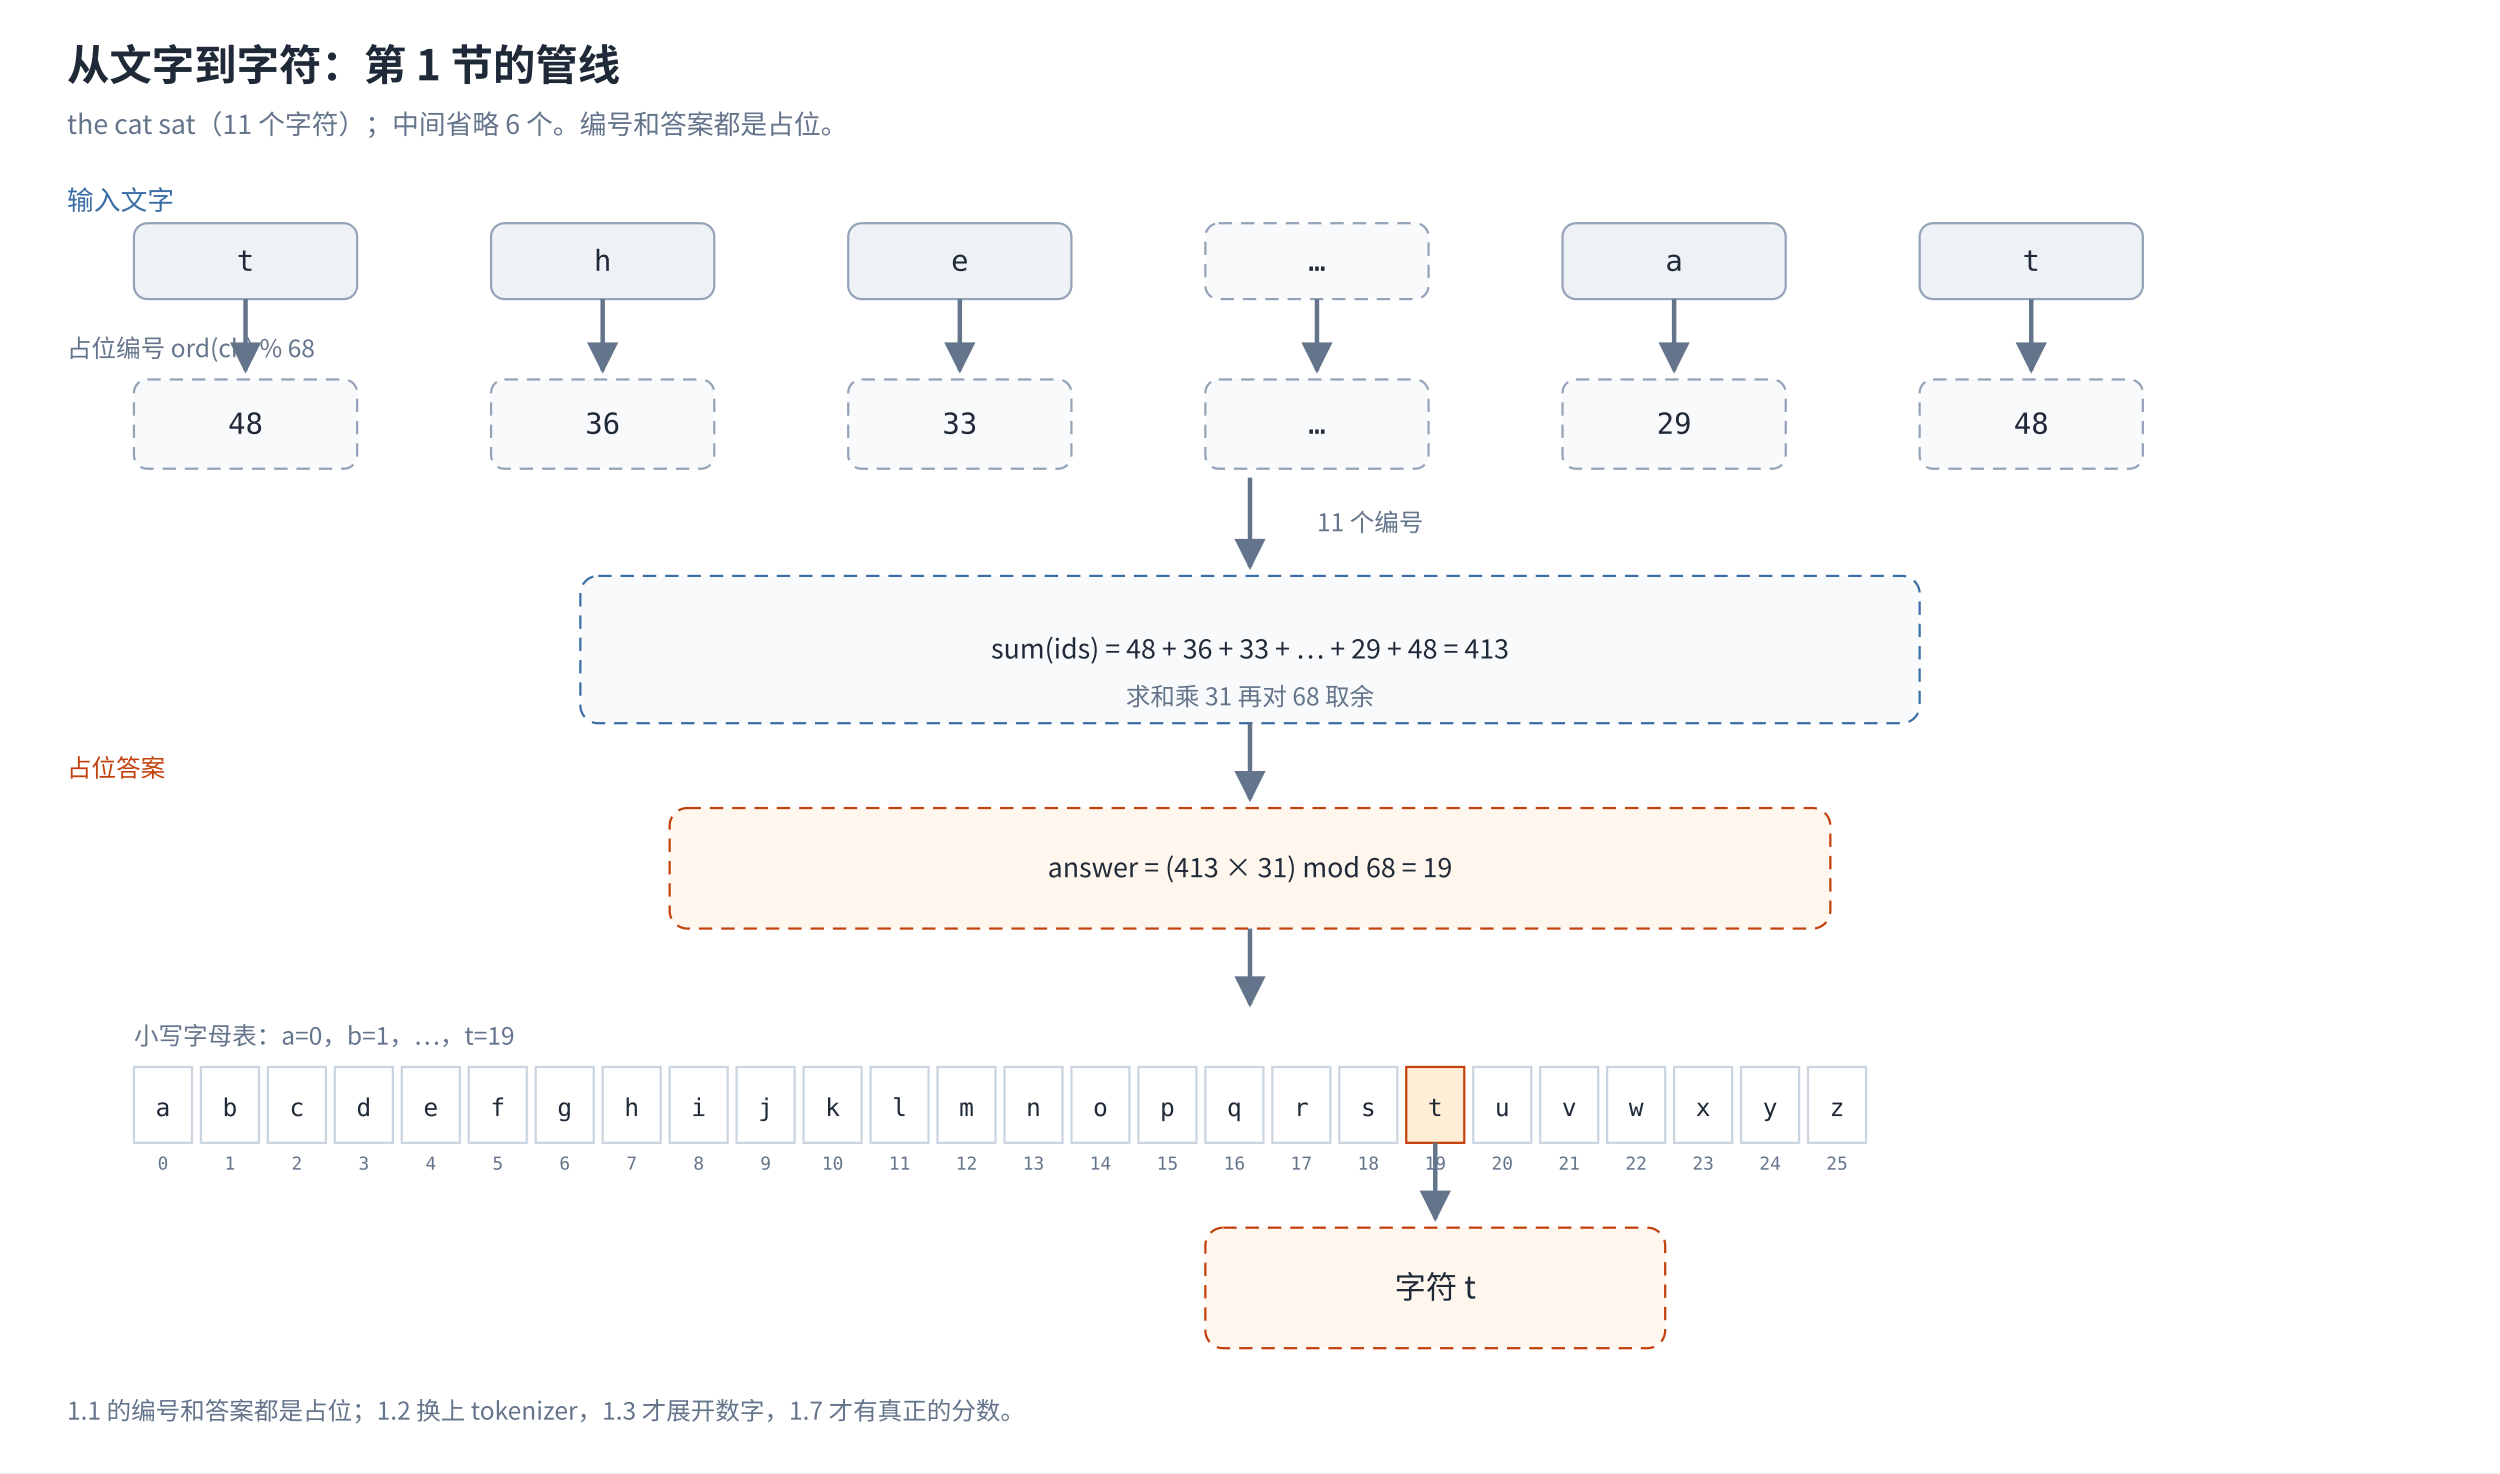
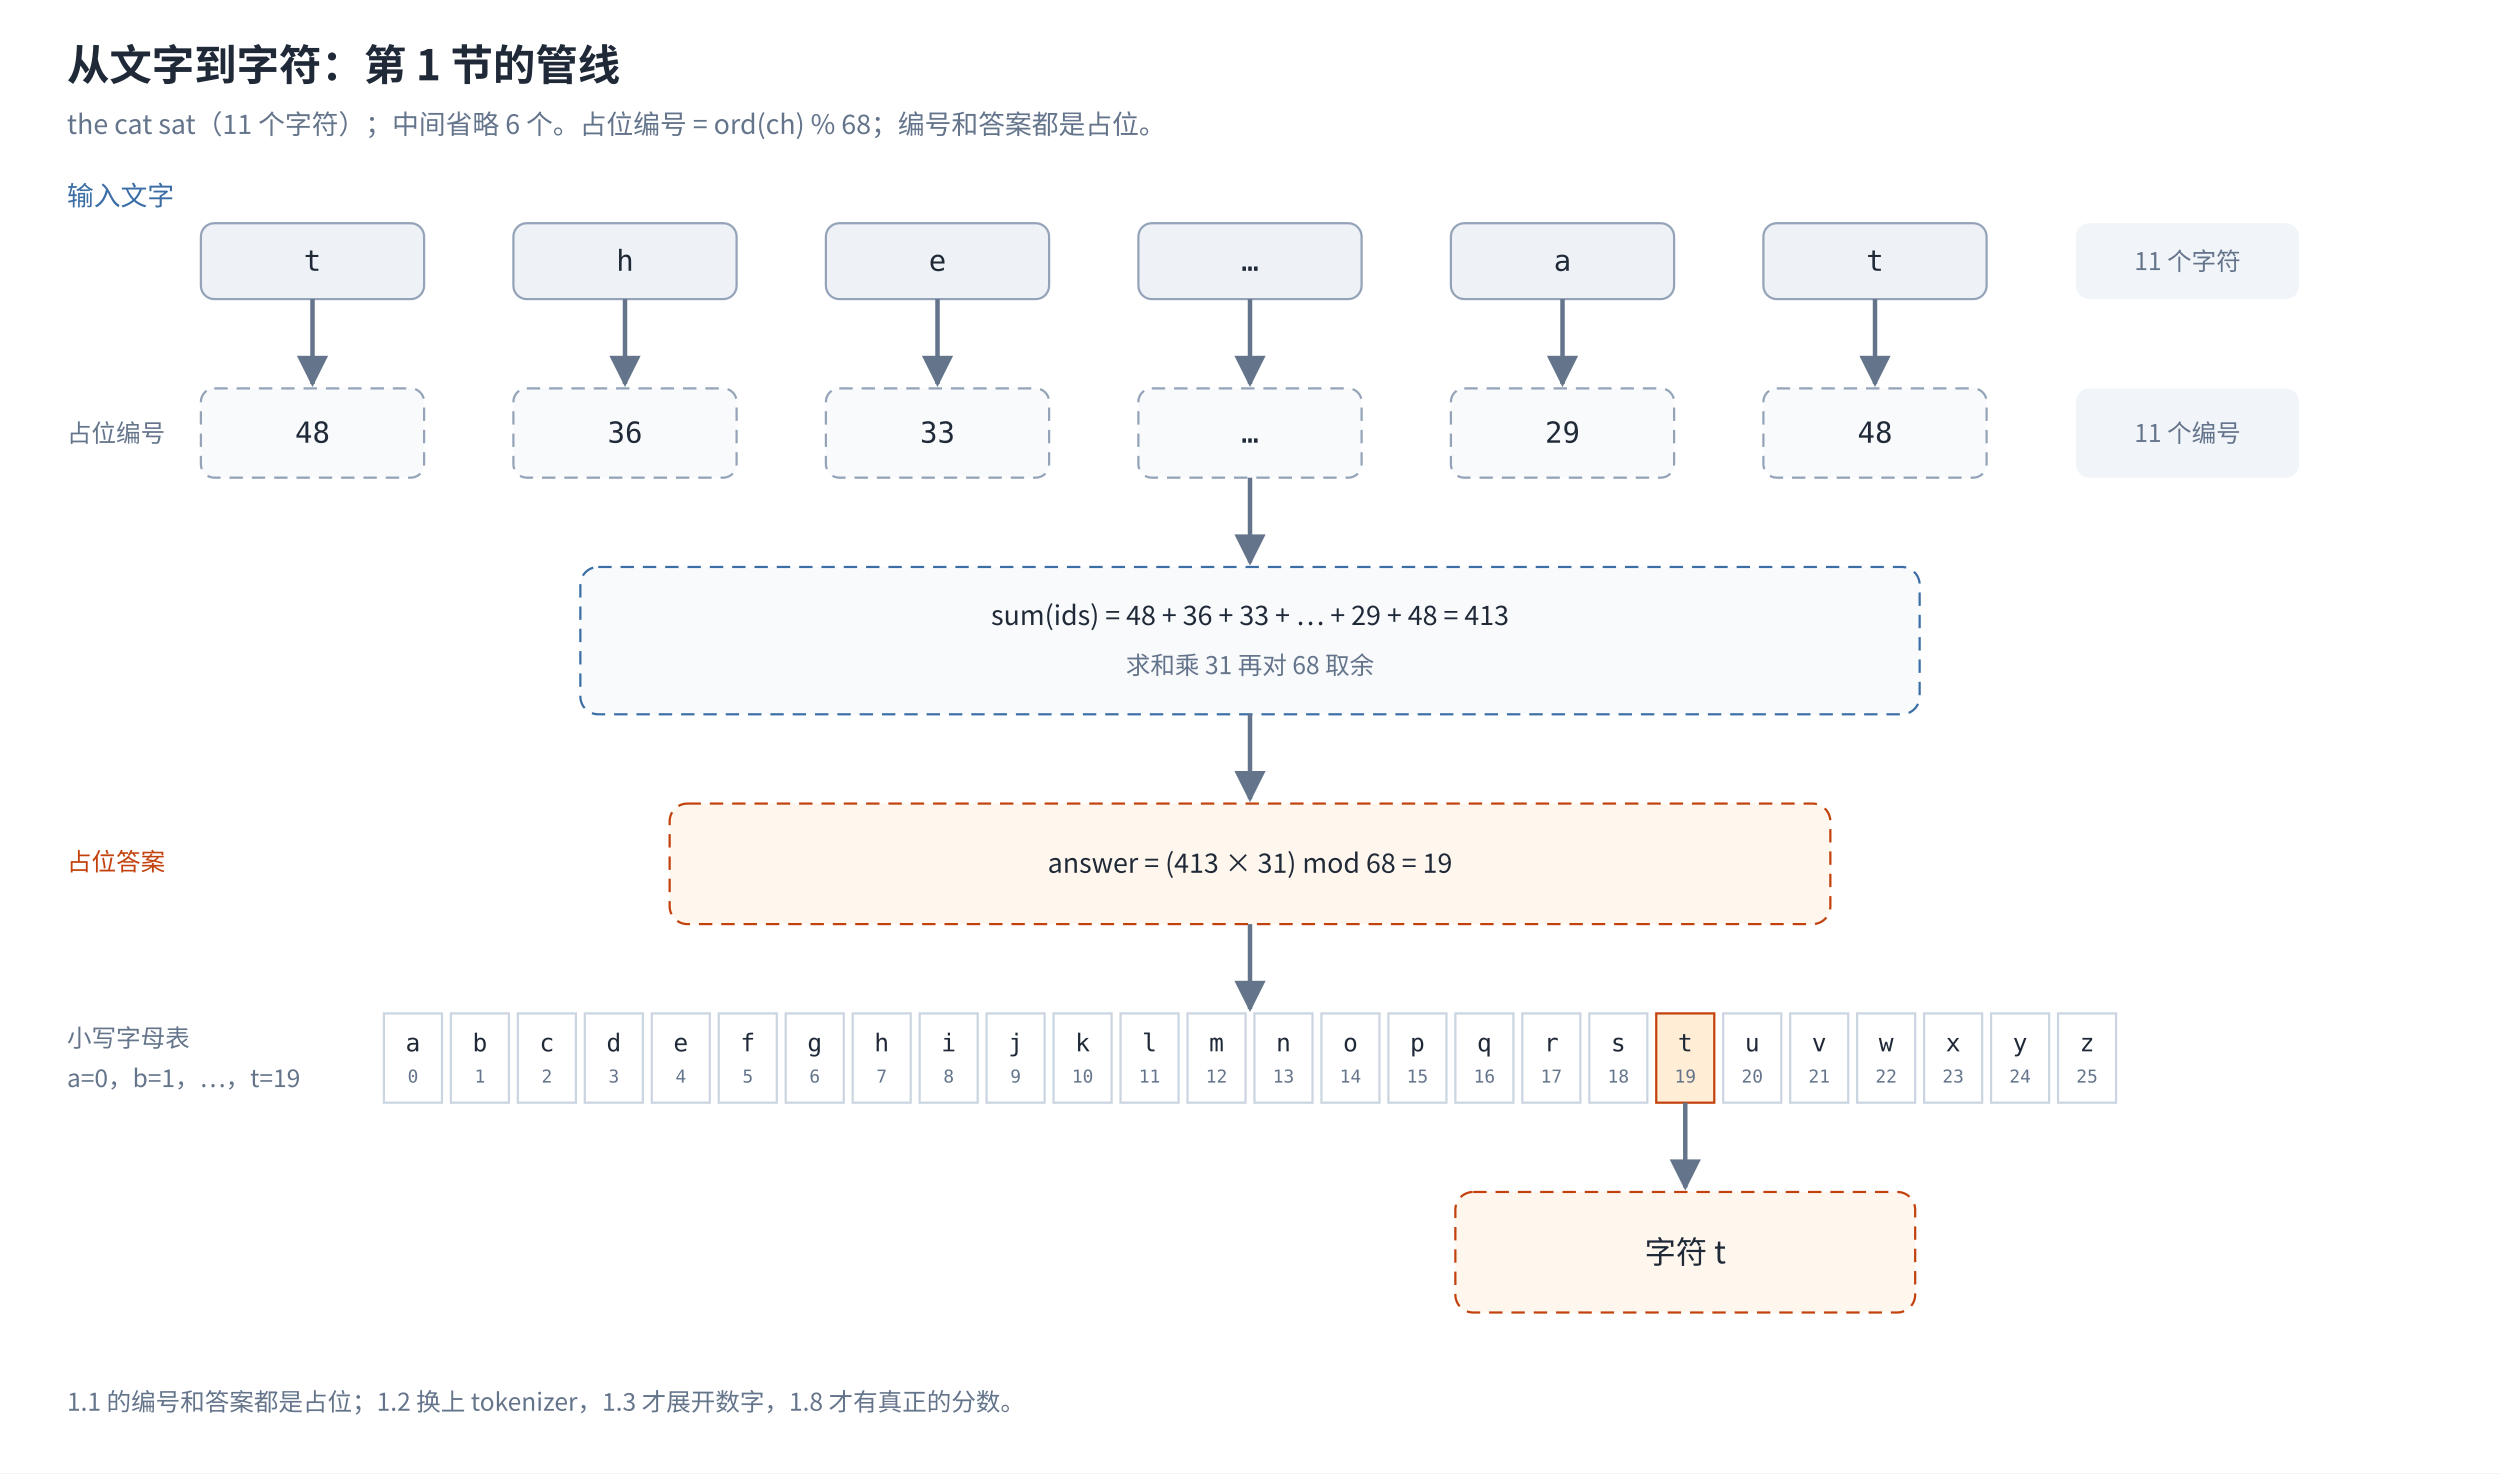
<svg xmlns="http://www.w3.org/2000/svg" viewBox="0 0 1120 660" role="img" aria-labelledby="title desc">
  <rect width="1120" height="660" fill="#ffffff" />
  <text x="30" y="36" font-family="system-ui, 'Noto Sans CJK SC', sans-serif" font-size="19" font-weight="600" fill="#1f2937">从文字到字符：第 1 节的管线</text>
-   <text x="30" y="60" font-family="system-ui, 'Noto Sans CJK SC', sans-serif" font-size="12" fill="#64748b">the cat sat（11 个字符）；中间省略 6 个。编号和答案都是占位。</text>
-   <text x="30" y="94" font-family="system-ui, 'Noto Sans CJK SC', sans-serif" font-size="12" fill="#3b6ea5">输入文字</text>
-   <rect x="60" y="100" width="100" height="34" rx="6" fill="#eef2f7" stroke="#94a3b8" />
-   <text x="110.0" y="121.333" text-anchor="middle" font-family="ui-monospace, monospace" font-size="13" fill="#1f2937">t</text>
-   <line x1="110" y1="134" x2="110" y2="166" stroke="#64748b" stroke-width="2" marker-end="url(#arrow)" />
-   <rect x="60" y="170" width="100" height="40" rx="6" fill="#f8fafc" stroke="#94a3b8" stroke-dasharray="6 4" />
-   <text x="110.0" y="194.333" text-anchor="middle" font-family="ui-monospace, monospace" font-size="13" fill="#1f2937">48</text>
-   <rect x="220" y="100" width="100" height="34" rx="6" fill="#eef2f7" stroke="#94a3b8" />
-   <text x="270.0" y="121.333" text-anchor="middle" font-family="ui-monospace, monospace" font-size="13" fill="#1f2937">h</text>
-   <line x1="270" y1="134" x2="270" y2="166" stroke="#64748b" stroke-width="2" marker-end="url(#arrow)" />
-   <rect x="220" y="170" width="100" height="40" rx="6" fill="#f8fafc" stroke="#94a3b8" stroke-dasharray="6 4" />
-   <text x="270.0" y="194.333" text-anchor="middle" font-family="ui-monospace, monospace" font-size="13" fill="#1f2937">36</text>
-   <rect x="380" y="100" width="100" height="34" rx="6" fill="#eef2f7" stroke="#94a3b8" />
-   <text x="430.0" y="121.333" text-anchor="middle" font-family="ui-monospace, monospace" font-size="13" fill="#1f2937">e</text>
-   <line x1="430" y1="134" x2="430" y2="166" stroke="#64748b" stroke-width="2" marker-end="url(#arrow)" />
-   <rect x="380" y="170" width="100" height="40" rx="6" fill="#f8fafc" stroke="#94a3b8" stroke-dasharray="6 4" />
-   <text x="430.0" y="194.333" text-anchor="middle" font-family="ui-monospace, monospace" font-size="13" fill="#1f2937">33</text>
-   <rect x="540" y="100" width="100" height="34" rx="6" fill="#f8fafc" stroke="#94a3b8" stroke-dasharray="6 4" />
-   <text x="590.0" y="121.333" text-anchor="middle" font-family="ui-monospace, monospace" font-size="13" fill="#1f2937">…</text>
-   <line x1="590" y1="134" x2="590" y2="166" stroke="#64748b" stroke-width="2" marker-end="url(#arrow)" />
-   <rect x="540" y="170" width="100" height="40" rx="6" fill="#f8fafc" stroke="#94a3b8" stroke-dasharray="6 4" />
-   <text x="590.0" y="194.333" text-anchor="middle" font-family="ui-monospace, monospace" font-size="13" fill="#1f2937">…</text>
-   <rect x="700" y="100" width="100" height="34" rx="6" fill="#eef2f7" stroke="#94a3b8" />
-   <text x="750.0" y="121.333" text-anchor="middle" font-family="ui-monospace, monospace" font-size="13" fill="#1f2937">a</text>
-   <line x1="750" y1="134" x2="750" y2="166" stroke="#64748b" stroke-width="2" marker-end="url(#arrow)" />
-   <rect x="700" y="170" width="100" height="40" rx="6" fill="#f8fafc" stroke="#94a3b8" stroke-dasharray="6 4" />
-   <text x="750.0" y="194.333" text-anchor="middle" font-family="ui-monospace, monospace" font-size="13" fill="#1f2937">29</text>
-   <rect x="860" y="100" width="100" height="34" rx="6" fill="#eef2f7" stroke="#94a3b8" />
-   <text x="910.0" y="121.333" text-anchor="middle" font-family="ui-monospace, monospace" font-size="13" fill="#1f2937">t</text>
-   <line x1="910" y1="134" x2="910" y2="166" stroke="#64748b" stroke-width="2" marker-end="url(#arrow)" />
-   <rect x="860" y="170" width="100" height="40" rx="6" fill="#f8fafc" stroke="#94a3b8" stroke-dasharray="6 4" />
-   <text x="910.0" y="194.333" text-anchor="middle" font-family="ui-monospace, monospace" font-size="13" fill="#1f2937">48</text>
-   <text x="30" y="160" font-family="system-ui, 'Noto Sans CJK SC', sans-serif" font-size="11" fill="#64748b">占位编号 ord(ch) % 68</text>
-   <text x="590" y="238" font-family="system-ui, 'Noto Sans CJK SC', sans-serif" font-size="11" fill="#64748b">11 个编号</text>
-   <line x1="560" y1="214" x2="560" y2="254" stroke="#64748b" stroke-width="2" marker-end="url(#arrow)" />
-   <rect x="260" y="258" width="600" height="66" rx="8" fill="#f8fafc" stroke="#3b6ea5" stroke-dasharray="6 4" />
-   <text x="560.0" y="295.0" text-anchor="middle" font-family="system-ui, 'Noto Sans CJK SC', sans-serif" font-size="12" fill="#1f2937">sum(ids) = 48 + 36 + 33 + … + 29 + 48 = 413</text>
-   <text x="560" y="316" text-anchor="middle" font-family="system-ui, 'Noto Sans CJK SC', sans-serif" font-size="11" fill="#64748b">求和乘 31 再对 68 取余</text>
-   <line x1="560" y1="324" x2="560" y2="358" stroke="#64748b" stroke-width="2" marker-end="url(#arrow)" />
-   <rect x="300" y="362" width="520" height="54" rx="8" fill="#fff7ed" stroke="#c2410c" stroke-dasharray="6 4" />
-   <text x="560.0" y="393.0" text-anchor="middle" font-family="system-ui, 'Noto Sans CJK SC', sans-serif" font-size="12" fill="#1f2937">answer = (413 × 31) mod 68 = 19</text>
-   <text x="30" y="348" font-family="system-ui, 'Noto Sans CJK SC', sans-serif" font-size="11" fill="#c2410c">占位答案</text>
-   <line x1="560" y1="416" x2="560" y2="450" stroke="#64748b" stroke-width="2" marker-end="url(#arrow)" />
-   <text x="60" y="468" font-family="system-ui, 'Noto Sans CJK SC', sans-serif" font-size="11" fill="#64748b">小写字母表：a=0，b=1，…，t=19</text>
-   <rect x="60" y="478" width="26" height="34" fill="#ffffff" stroke="#cbd5e1" />
-   <text x="73" y="500" text-anchor="middle" font-family="ui-monospace, monospace" font-size="11" fill="#1f2937">a</text>
-   <text x="73" y="524" text-anchor="middle" font-family="ui-monospace, monospace" font-size="8" fill="#64748b">0</text>
-   <rect x="90" y="478" width="26" height="34" fill="#ffffff" stroke="#cbd5e1" />
-   <text x="103" y="500" text-anchor="middle" font-family="ui-monospace, monospace" font-size="11" fill="#1f2937">b</text>
-   <text x="103" y="524" text-anchor="middle" font-family="ui-monospace, monospace" font-size="8" fill="#64748b">1</text>
-   <rect x="120" y="478" width="26" height="34" fill="#ffffff" stroke="#cbd5e1" />
-   <text x="133" y="500" text-anchor="middle" font-family="ui-monospace, monospace" font-size="11" fill="#1f2937">c</text>
-   <text x="133" y="524" text-anchor="middle" font-family="ui-monospace, monospace" font-size="8" fill="#64748b">2</text>
-   <rect x="150" y="478" width="26" height="34" fill="#ffffff" stroke="#cbd5e1" />
-   <text x="163" y="500" text-anchor="middle" font-family="ui-monospace, monospace" font-size="11" fill="#1f2937">d</text>
-   <text x="163" y="524" text-anchor="middle" font-family="ui-monospace, monospace" font-size="8" fill="#64748b">3</text>
-   <rect x="180" y="478" width="26" height="34" fill="#ffffff" stroke="#cbd5e1" />
-   <text x="193" y="500" text-anchor="middle" font-family="ui-monospace, monospace" font-size="11" fill="#1f2937">e</text>
-   <text x="193" y="524" text-anchor="middle" font-family="ui-monospace, monospace" font-size="8" fill="#64748b">4</text>
-   <rect x="210" y="478" width="26" height="34" fill="#ffffff" stroke="#cbd5e1" />
-   <text x="223" y="500" text-anchor="middle" font-family="ui-monospace, monospace" font-size="11" fill="#1f2937">f</text>
-   <text x="223" y="524" text-anchor="middle" font-family="ui-monospace, monospace" font-size="8" fill="#64748b">5</text>
-   <rect x="240" y="478" width="26" height="34" fill="#ffffff" stroke="#cbd5e1" />
-   <text x="253" y="500" text-anchor="middle" font-family="ui-monospace, monospace" font-size="11" fill="#1f2937">g</text>
-   <text x="253" y="524" text-anchor="middle" font-family="ui-monospace, monospace" font-size="8" fill="#64748b">6</text>
-   <rect x="270" y="478" width="26" height="34" fill="#ffffff" stroke="#cbd5e1" />
-   <text x="283" y="500" text-anchor="middle" font-family="ui-monospace, monospace" font-size="11" fill="#1f2937">h</text>
-   <text x="283" y="524" text-anchor="middle" font-family="ui-monospace, monospace" font-size="8" fill="#64748b">7</text>
-   <rect x="300" y="478" width="26" height="34" fill="#ffffff" stroke="#cbd5e1" />
-   <text x="313" y="500" text-anchor="middle" font-family="ui-monospace, monospace" font-size="11" fill="#1f2937">i</text>
-   <text x="313" y="524" text-anchor="middle" font-family="ui-monospace, monospace" font-size="8" fill="#64748b">8</text>
-   <rect x="330" y="478" width="26" height="34" fill="#ffffff" stroke="#cbd5e1" />
-   <text x="343" y="500" text-anchor="middle" font-family="ui-monospace, monospace" font-size="11" fill="#1f2937">j</text>
-   <text x="343" y="524" text-anchor="middle" font-family="ui-monospace, monospace" font-size="8" fill="#64748b">9</text>
-   <rect x="360" y="478" width="26" height="34" fill="#ffffff" stroke="#cbd5e1" />
-   <text x="373" y="500" text-anchor="middle" font-family="ui-monospace, monospace" font-size="11" fill="#1f2937">k</text>
-   <text x="373" y="524" text-anchor="middle" font-family="ui-monospace, monospace" font-size="8" fill="#64748b">10</text>
-   <rect x="390" y="478" width="26" height="34" fill="#ffffff" stroke="#cbd5e1" />
-   <text x="403" y="500" text-anchor="middle" font-family="ui-monospace, monospace" font-size="11" fill="#1f2937">l</text>
-   <text x="403" y="524" text-anchor="middle" font-family="ui-monospace, monospace" font-size="8" fill="#64748b">11</text>
-   <rect x="420" y="478" width="26" height="34" fill="#ffffff" stroke="#cbd5e1" />
-   <text x="433" y="500" text-anchor="middle" font-family="ui-monospace, monospace" font-size="11" fill="#1f2937">m</text>
-   <text x="433" y="524" text-anchor="middle" font-family="ui-monospace, monospace" font-size="8" fill="#64748b">12</text>
-   <rect x="450" y="478" width="26" height="34" fill="#ffffff" stroke="#cbd5e1" />
-   <text x="463" y="500" text-anchor="middle" font-family="ui-monospace, monospace" font-size="11" fill="#1f2937">n</text>
-   <text x="463" y="524" text-anchor="middle" font-family="ui-monospace, monospace" font-size="8" fill="#64748b">13</text>
-   <rect x="480" y="478" width="26" height="34" fill="#ffffff" stroke="#cbd5e1" />
-   <text x="493" y="500" text-anchor="middle" font-family="ui-monospace, monospace" font-size="11" fill="#1f2937">o</text>
-   <text x="493" y="524" text-anchor="middle" font-family="ui-monospace, monospace" font-size="8" fill="#64748b">14</text>
-   <rect x="510" y="478" width="26" height="34" fill="#ffffff" stroke="#cbd5e1" />
-   <text x="523" y="500" text-anchor="middle" font-family="ui-monospace, monospace" font-size="11" fill="#1f2937">p</text>
-   <text x="523" y="524" text-anchor="middle" font-family="ui-monospace, monospace" font-size="8" fill="#64748b">15</text>
-   <rect x="540" y="478" width="26" height="34" fill="#ffffff" stroke="#cbd5e1" />
-   <text x="553" y="500" text-anchor="middle" font-family="ui-monospace, monospace" font-size="11" fill="#1f2937">q</text>
-   <text x="553" y="524" text-anchor="middle" font-family="ui-monospace, monospace" font-size="8" fill="#64748b">16</text>
-   <rect x="570" y="478" width="26" height="34" fill="#ffffff" stroke="#cbd5e1" />
-   <text x="583" y="500" text-anchor="middle" font-family="ui-monospace, monospace" font-size="11" fill="#1f2937">r</text>
-   <text x="583" y="524" text-anchor="middle" font-family="ui-monospace, monospace" font-size="8" fill="#64748b">17</text>
-   <rect x="600" y="478" width="26" height="34" fill="#ffffff" stroke="#cbd5e1" />
-   <text x="613" y="500" text-anchor="middle" font-family="ui-monospace, monospace" font-size="11" fill="#1f2937">s</text>
-   <text x="613" y="524" text-anchor="middle" font-family="ui-monospace, monospace" font-size="8" fill="#64748b">18</text>
-   <rect x="630" y="478" width="26" height="34" fill="#ffedd5" stroke="#c2410c" />
-   <text x="643" y="500" text-anchor="middle" font-family="ui-monospace, monospace" font-size="11" fill="#1f2937">t</text>
-   <text x="643" y="524" text-anchor="middle" font-family="ui-monospace, monospace" font-size="8" fill="#64748b">19</text>
-   <rect x="660" y="478" width="26" height="34" fill="#ffffff" stroke="#cbd5e1" />
-   <text x="673" y="500" text-anchor="middle" font-family="ui-monospace, monospace" font-size="11" fill="#1f2937">u</text>
-   <text x="673" y="524" text-anchor="middle" font-family="ui-monospace, monospace" font-size="8" fill="#64748b">20</text>
-   <rect x="690" y="478" width="26" height="34" fill="#ffffff" stroke="#cbd5e1" />
-   <text x="703" y="500" text-anchor="middle" font-family="ui-monospace, monospace" font-size="11" fill="#1f2937">v</text>
-   <text x="703" y="524" text-anchor="middle" font-family="ui-monospace, monospace" font-size="8" fill="#64748b">21</text>
-   <rect x="720" y="478" width="26" height="34" fill="#ffffff" stroke="#cbd5e1" />
-   <text x="733" y="500" text-anchor="middle" font-family="ui-monospace, monospace" font-size="11" fill="#1f2937">w</text>
-   <text x="733" y="524" text-anchor="middle" font-family="ui-monospace, monospace" font-size="8" fill="#64748b">22</text>
-   <rect x="750" y="478" width="26" height="34" fill="#ffffff" stroke="#cbd5e1" />
-   <text x="763" y="500" text-anchor="middle" font-family="ui-monospace, monospace" font-size="11" fill="#1f2937">x</text>
-   <text x="763" y="524" text-anchor="middle" font-family="ui-monospace, monospace" font-size="8" fill="#64748b">23</text>
-   <rect x="780" y="478" width="26" height="34" fill="#ffffff" stroke="#cbd5e1" />
-   <text x="793" y="500" text-anchor="middle" font-family="ui-monospace, monospace" font-size="11" fill="#1f2937">y</text>
-   <text x="793" y="524" text-anchor="middle" font-family="ui-monospace, monospace" font-size="8" fill="#64748b">24</text>
-   <rect x="810" y="478" width="26" height="34" fill="#ffffff" stroke="#cbd5e1" />
-   <text x="823" y="500" text-anchor="middle" font-family="ui-monospace, monospace" font-size="11" fill="#1f2937">z</text>
-   <text x="823" y="524" text-anchor="middle" font-family="ui-monospace, monospace" font-size="8" fill="#64748b">25</text>
-   <line x1="643" y1="512" x2="643" y2="546" stroke="#64748b" stroke-width="2" marker-end="url(#arrow)" />
-   <rect x="540" y="550" width="206" height="54" rx="8" fill="#fff7ed" stroke="#c2410c" stroke-dasharray="6 4" />
-   <text x="643.0" y="581.667" text-anchor="middle" font-family="system-ui, 'Noto Sans CJK SC', sans-serif" font-size="14" fill="#1f2937">字符 t</text>
-   <text x="30" y="636" font-family="system-ui, 'Noto Sans CJK SC', sans-serif" font-size="11" fill="#64748b">1.1 的编号和答案都是占位；1.2 换上 tokenizer，1.3 才展开数字，1.7 才有真正的分数。</text>
+   <text x="30" y="60" font-family="system-ui, 'Noto Sans CJK SC', sans-serif" font-size="12" fill="#64748b">the cat sat（11 个字符）；中间省略 6 个。占位编号 = ord(ch) % 68；编号和答案都是占位。</text>
+   <text x="30" y="92" font-family="system-ui, 'Noto Sans CJK SC', sans-serif" font-size="12" fill="#3b6ea5">输入文字</text>
+   <rect x="90" y="100" width="100" height="34" rx="6" fill="#eef2f7" stroke="#94a3b8" />
+   <text x="140.0" y="121.333" text-anchor="middle" font-family="ui-monospace, monospace" font-size="13" fill="#1f2937">t</text>
+   <rect x="230" y="100" width="100" height="34" rx="6" fill="#eef2f7" stroke="#94a3b8" />
+   <text x="280.0" y="121.333" text-anchor="middle" font-family="ui-monospace, monospace" font-size="13" fill="#1f2937">h</text>
+   <rect x="370" y="100" width="100" height="34" rx="6" fill="#eef2f7" stroke="#94a3b8" />
+   <text x="420.0" y="121.333" text-anchor="middle" font-family="ui-monospace, monospace" font-size="13" fill="#1f2937">e</text>
+   <rect x="510" y="100" width="100" height="34" rx="6" fill="#eef2f7" stroke="#94a3b8" />
+   <text x="560.0" y="121.333" text-anchor="middle" font-family="ui-monospace, monospace" font-size="13" fill="#1f2937">…</text>
+   <rect x="650" y="100" width="100" height="34" rx="6" fill="#eef2f7" stroke="#94a3b8" />
+   <text x="700.0" y="121.333" text-anchor="middle" font-family="ui-monospace, monospace" font-size="13" fill="#1f2937">a</text>
+   <rect x="790" y="100" width="100" height="34" rx="6" fill="#eef2f7" stroke="#94a3b8" />
+   <text x="840.0" y="121.333" text-anchor="middle" font-family="ui-monospace, monospace" font-size="13" fill="#1f2937">t</text>
+   <rect x="930" y="100" width="100" height="34" rx="6" fill="#f1f5f9" />
+   <text x="980" y="121" text-anchor="middle" font-family="system-ui, 'Noto Sans CJK SC', sans-serif" font-size="11" fill="#64748b">11 个字符</text>
+   <line x1="140" y1="134" x2="140" y2="172" stroke="#64748b" stroke-width="2" marker-end="url(#arrow)" />
+   <line x1="280" y1="134" x2="280" y2="172" stroke="#64748b" stroke-width="2" marker-end="url(#arrow)" />
+   <line x1="420" y1="134" x2="420" y2="172" stroke="#64748b" stroke-width="2" marker-end="url(#arrow)" />
+   <line x1="560" y1="134" x2="560" y2="172" stroke="#64748b" stroke-width="2" marker-end="url(#arrow)" />
+   <line x1="700" y1="134" x2="700" y2="172" stroke="#64748b" stroke-width="2" marker-end="url(#arrow)" />
+   <line x1="840" y1="134" x2="840" y2="172" stroke="#64748b" stroke-width="2" marker-end="url(#arrow)" />
+   <rect x="90" y="174" width="100" height="40" rx="6" fill="#f8fafc" stroke="#94a3b8" stroke-dasharray="6 4" />
+   <text x="140.0" y="198.333" text-anchor="middle" font-family="ui-monospace, monospace" font-size="13" fill="#1f2937">48</text>
+   <rect x="230" y="174" width="100" height="40" rx="6" fill="#f8fafc" stroke="#94a3b8" stroke-dasharray="6 4" />
+   <text x="280.0" y="198.333" text-anchor="middle" font-family="ui-monospace, monospace" font-size="13" fill="#1f2937">36</text>
+   <rect x="370" y="174" width="100" height="40" rx="6" fill="#f8fafc" stroke="#94a3b8" stroke-dasharray="6 4" />
+   <text x="420.0" y="198.333" text-anchor="middle" font-family="ui-monospace, monospace" font-size="13" fill="#1f2937">33</text>
+   <rect x="510" y="174" width="100" height="40" rx="6" fill="#f8fafc" stroke="#94a3b8" stroke-dasharray="6 4" />
+   <text x="560.0" y="198.333" text-anchor="middle" font-family="ui-monospace, monospace" font-size="13" fill="#1f2937">…</text>
+   <rect x="650" y="174" width="100" height="40" rx="6" fill="#f8fafc" stroke="#94a3b8" stroke-dasharray="6 4" />
+   <text x="700.0" y="198.333" text-anchor="middle" font-family="ui-monospace, monospace" font-size="13" fill="#1f2937">29</text>
+   <rect x="790" y="174" width="100" height="40" rx="6" fill="#f8fafc" stroke="#94a3b8" stroke-dasharray="6 4" />
+   <text x="840.0" y="198.333" text-anchor="middle" font-family="ui-monospace, monospace" font-size="13" fill="#1f2937">48</text>
+   <rect x="930" y="174" width="100" height="40" rx="6" fill="#f1f5f9" />
+   <text x="980" y="198" text-anchor="middle" font-family="system-ui, 'Noto Sans CJK SC', sans-serif" font-size="11" fill="#64748b">11 个编号</text>
+   <text x="30" y="198" font-family="system-ui, 'Noto Sans CJK SC', sans-serif" font-size="11" fill="#64748b">占位编号</text>
+   <line x1="560" y1="214" x2="560" y2="252" stroke="#64748b" stroke-width="2" marker-end="url(#arrow)" />
+   <rect x="260" y="254" width="600" height="66" rx="8" fill="#f8fafc" stroke="#3b6ea5" stroke-dasharray="6 4" />
+   <text x="560.0" y="280.0" text-anchor="middle" font-family="system-ui, 'Noto Sans CJK SC', sans-serif" font-size="12" fill="#1f2937">sum(ids) = 48 + 36 + 33 + … + 29 + 48 = 413</text>
+   <text x="560" y="302" text-anchor="middle" font-family="system-ui, 'Noto Sans CJK SC', sans-serif" font-size="11" fill="#64748b">求和乘 31 再对 68 取余</text>
+   <line x1="560" y1="320" x2="560" y2="358" stroke="#64748b" stroke-width="2" marker-end="url(#arrow)" />
+   <rect x="300" y="360" width="520" height="54" rx="8" fill="#fff7ed" stroke="#c2410c" stroke-dasharray="6 4" />
+   <text x="560.0" y="391.0" text-anchor="middle" font-family="system-ui, 'Noto Sans CJK SC', sans-serif" font-size="12" fill="#1f2937">answer = (413 × 31) mod 68 = 19</text>
+   <text x="30" y="390" font-family="system-ui, 'Noto Sans CJK SC', sans-serif" font-size="11" fill="#c2410c">占位答案</text>
+   <line x1="560" y1="414" x2="560" y2="452" stroke="#64748b" stroke-width="2" marker-end="url(#arrow)" />
+   <text x="30" y="469" font-family="system-ui, 'Noto Sans CJK SC', sans-serif" font-size="11" fill="#64748b">小写字母表</text>
+   <text x="30" y="487" font-family="system-ui, 'Noto Sans CJK SC', sans-serif" font-size="11" fill="#64748b">a=0，b=1，…，t=19</text>
+   <rect x="172" y="454" width="26" height="40" fill="#ffffff" stroke="#cbd5e1" />
+   <text x="185" y="471" text-anchor="middle" font-family="ui-monospace, monospace" font-size="11" fill="#1f2937">a</text>
+   <text x="185" y="485" text-anchor="middle" font-family="ui-monospace, monospace" font-size="8" fill="#64748b">0</text>
+   <rect x="202" y="454" width="26" height="40" fill="#ffffff" stroke="#cbd5e1" />
+   <text x="215" y="471" text-anchor="middle" font-family="ui-monospace, monospace" font-size="11" fill="#1f2937">b</text>
+   <text x="215" y="485" text-anchor="middle" font-family="ui-monospace, monospace" font-size="8" fill="#64748b">1</text>
+   <rect x="232" y="454" width="26" height="40" fill="#ffffff" stroke="#cbd5e1" />
+   <text x="245" y="471" text-anchor="middle" font-family="ui-monospace, monospace" font-size="11" fill="#1f2937">c</text>
+   <text x="245" y="485" text-anchor="middle" font-family="ui-monospace, monospace" font-size="8" fill="#64748b">2</text>
+   <rect x="262" y="454" width="26" height="40" fill="#ffffff" stroke="#cbd5e1" />
+   <text x="275" y="471" text-anchor="middle" font-family="ui-monospace, monospace" font-size="11" fill="#1f2937">d</text>
+   <text x="275" y="485" text-anchor="middle" font-family="ui-monospace, monospace" font-size="8" fill="#64748b">3</text>
+   <rect x="292" y="454" width="26" height="40" fill="#ffffff" stroke="#cbd5e1" />
+   <text x="305" y="471" text-anchor="middle" font-family="ui-monospace, monospace" font-size="11" fill="#1f2937">e</text>
+   <text x="305" y="485" text-anchor="middle" font-family="ui-monospace, monospace" font-size="8" fill="#64748b">4</text>
+   <rect x="322" y="454" width="26" height="40" fill="#ffffff" stroke="#cbd5e1" />
+   <text x="335" y="471" text-anchor="middle" font-family="ui-monospace, monospace" font-size="11" fill="#1f2937">f</text>
+   <text x="335" y="485" text-anchor="middle" font-family="ui-monospace, monospace" font-size="8" fill="#64748b">5</text>
+   <rect x="352" y="454" width="26" height="40" fill="#ffffff" stroke="#cbd5e1" />
+   <text x="365" y="471" text-anchor="middle" font-family="ui-monospace, monospace" font-size="11" fill="#1f2937">g</text>
+   <text x="365" y="485" text-anchor="middle" font-family="ui-monospace, monospace" font-size="8" fill="#64748b">6</text>
+   <rect x="382" y="454" width="26" height="40" fill="#ffffff" stroke="#cbd5e1" />
+   <text x="395" y="471" text-anchor="middle" font-family="ui-monospace, monospace" font-size="11" fill="#1f2937">h</text>
+   <text x="395" y="485" text-anchor="middle" font-family="ui-monospace, monospace" font-size="8" fill="#64748b">7</text>
+   <rect x="412" y="454" width="26" height="40" fill="#ffffff" stroke="#cbd5e1" />
+   <text x="425" y="471" text-anchor="middle" font-family="ui-monospace, monospace" font-size="11" fill="#1f2937">i</text>
+   <text x="425" y="485" text-anchor="middle" font-family="ui-monospace, monospace" font-size="8" fill="#64748b">8</text>
+   <rect x="442" y="454" width="26" height="40" fill="#ffffff" stroke="#cbd5e1" />
+   <text x="455" y="471" text-anchor="middle" font-family="ui-monospace, monospace" font-size="11" fill="#1f2937">j</text>
+   <text x="455" y="485" text-anchor="middle" font-family="ui-monospace, monospace" font-size="8" fill="#64748b">9</text>
+   <rect x="472" y="454" width="26" height="40" fill="#ffffff" stroke="#cbd5e1" />
+   <text x="485" y="471" text-anchor="middle" font-family="ui-monospace, monospace" font-size="11" fill="#1f2937">k</text>
+   <text x="485" y="485" text-anchor="middle" font-family="ui-monospace, monospace" font-size="8" fill="#64748b">10</text>
+   <rect x="502" y="454" width="26" height="40" fill="#ffffff" stroke="#cbd5e1" />
+   <text x="515" y="471" text-anchor="middle" font-family="ui-monospace, monospace" font-size="11" fill="#1f2937">l</text>
+   <text x="515" y="485" text-anchor="middle" font-family="ui-monospace, monospace" font-size="8" fill="#64748b">11</text>
+   <rect x="532" y="454" width="26" height="40" fill="#ffffff" stroke="#cbd5e1" />
+   <text x="545" y="471" text-anchor="middle" font-family="ui-monospace, monospace" font-size="11" fill="#1f2937">m</text>
+   <text x="545" y="485" text-anchor="middle" font-family="ui-monospace, monospace" font-size="8" fill="#64748b">12</text>
+   <rect x="562" y="454" width="26" height="40" fill="#ffffff" stroke="#cbd5e1" />
+   <text x="575" y="471" text-anchor="middle" font-family="ui-monospace, monospace" font-size="11" fill="#1f2937">n</text>
+   <text x="575" y="485" text-anchor="middle" font-family="ui-monospace, monospace" font-size="8" fill="#64748b">13</text>
+   <rect x="592" y="454" width="26" height="40" fill="#ffffff" stroke="#cbd5e1" />
+   <text x="605" y="471" text-anchor="middle" font-family="ui-monospace, monospace" font-size="11" fill="#1f2937">o</text>
+   <text x="605" y="485" text-anchor="middle" font-family="ui-monospace, monospace" font-size="8" fill="#64748b">14</text>
+   <rect x="622" y="454" width="26" height="40" fill="#ffffff" stroke="#cbd5e1" />
+   <text x="635" y="471" text-anchor="middle" font-family="ui-monospace, monospace" font-size="11" fill="#1f2937">p</text>
+   <text x="635" y="485" text-anchor="middle" font-family="ui-monospace, monospace" font-size="8" fill="#64748b">15</text>
+   <rect x="652" y="454" width="26" height="40" fill="#ffffff" stroke="#cbd5e1" />
+   <text x="665" y="471" text-anchor="middle" font-family="ui-monospace, monospace" font-size="11" fill="#1f2937">q</text>
+   <text x="665" y="485" text-anchor="middle" font-family="ui-monospace, monospace" font-size="8" fill="#64748b">16</text>
+   <rect x="682" y="454" width="26" height="40" fill="#ffffff" stroke="#cbd5e1" />
+   <text x="695" y="471" text-anchor="middle" font-family="ui-monospace, monospace" font-size="11" fill="#1f2937">r</text>
+   <text x="695" y="485" text-anchor="middle" font-family="ui-monospace, monospace" font-size="8" fill="#64748b">17</text>
+   <rect x="712" y="454" width="26" height="40" fill="#ffffff" stroke="#cbd5e1" />
+   <text x="725" y="471" text-anchor="middle" font-family="ui-monospace, monospace" font-size="11" fill="#1f2937">s</text>
+   <text x="725" y="485" text-anchor="middle" font-family="ui-monospace, monospace" font-size="8" fill="#64748b">18</text>
+   <rect x="742" y="454" width="26" height="40" fill="#ffedd5" stroke="#c2410c" />
+   <text x="755" y="471" text-anchor="middle" font-family="ui-monospace, monospace" font-size="11" fill="#1f2937">t</text>
+   <text x="755" y="485" text-anchor="middle" font-family="ui-monospace, monospace" font-size="8" fill="#64748b">19</text>
+   <rect x="772" y="454" width="26" height="40" fill="#ffffff" stroke="#cbd5e1" />
+   <text x="785" y="471" text-anchor="middle" font-family="ui-monospace, monospace" font-size="11" fill="#1f2937">u</text>
+   <text x="785" y="485" text-anchor="middle" font-family="ui-monospace, monospace" font-size="8" fill="#64748b">20</text>
+   <rect x="802" y="454" width="26" height="40" fill="#ffffff" stroke="#cbd5e1" />
+   <text x="815" y="471" text-anchor="middle" font-family="ui-monospace, monospace" font-size="11" fill="#1f2937">v</text>
+   <text x="815" y="485" text-anchor="middle" font-family="ui-monospace, monospace" font-size="8" fill="#64748b">21</text>
+   <rect x="832" y="454" width="26" height="40" fill="#ffffff" stroke="#cbd5e1" />
+   <text x="845" y="471" text-anchor="middle" font-family="ui-monospace, monospace" font-size="11" fill="#1f2937">w</text>
+   <text x="845" y="485" text-anchor="middle" font-family="ui-monospace, monospace" font-size="8" fill="#64748b">22</text>
+   <rect x="862" y="454" width="26" height="40" fill="#ffffff" stroke="#cbd5e1" />
+   <text x="875" y="471" text-anchor="middle" font-family="ui-monospace, monospace" font-size="11" fill="#1f2937">x</text>
+   <text x="875" y="485" text-anchor="middle" font-family="ui-monospace, monospace" font-size="8" fill="#64748b">23</text>
+   <rect x="892" y="454" width="26" height="40" fill="#ffffff" stroke="#cbd5e1" />
+   <text x="905" y="471" text-anchor="middle" font-family="ui-monospace, monospace" font-size="11" fill="#1f2937">y</text>
+   <text x="905" y="485" text-anchor="middle" font-family="ui-monospace, monospace" font-size="8" fill="#64748b">24</text>
+   <rect x="922" y="454" width="26" height="40" fill="#ffffff" stroke="#cbd5e1" />
+   <text x="935" y="471" text-anchor="middle" font-family="ui-monospace, monospace" font-size="11" fill="#1f2937">z</text>
+   <text x="935" y="485" text-anchor="middle" font-family="ui-monospace, monospace" font-size="8" fill="#64748b">25</text>
+   <line x1="755" y1="494" x2="755" y2="532" stroke="#64748b" stroke-width="2" marker-end="url(#arrow)" />
+   <rect x="652" y="534" width="206" height="54" rx="8" fill="#fff7ed" stroke="#c2410c" stroke-dasharray="6 4" />
+   <text x="755.0" y="566.0" text-anchor="middle" font-family="system-ui, 'Noto Sans CJK SC', sans-serif" font-size="14" fill="#1f2937">字符 t</text>
+   <text x="30" y="632" font-family="system-ui, 'Noto Sans CJK SC', sans-serif" font-size="11" fill="#64748b">1.1 的编号和答案都是占位；1.2 换上 tokenizer，1.3 才展开数字，1.8 才有真正的分数。</text>
  <defs>
    <marker id="arrow" viewBox="0 0 10 10" refX="9" refY="5" markerWidth="7" markerHeight="7" orient="auto-start-reverse">
      <path d="M 0 0 L 10 5 L 0 10 z" fill="#64748b" />
    </marker>
  </defs>
</svg>
